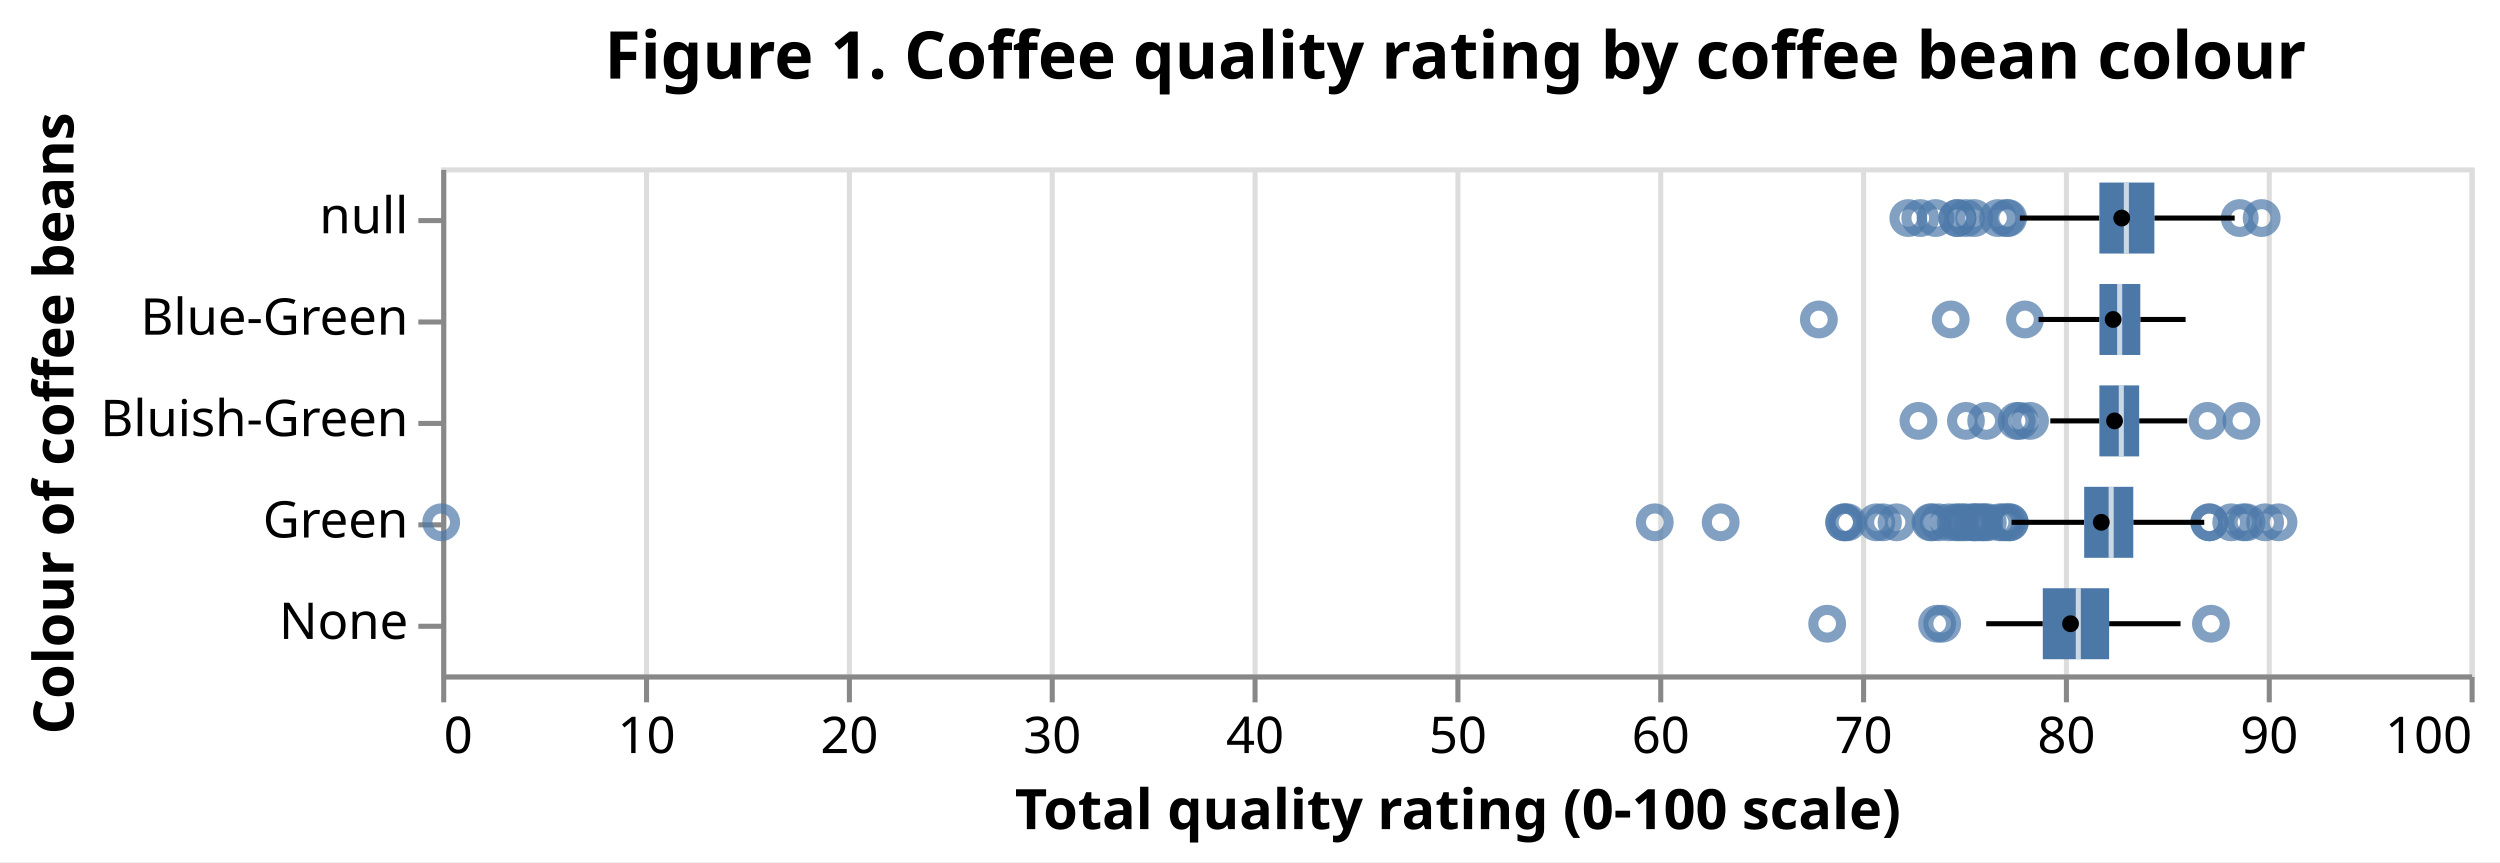
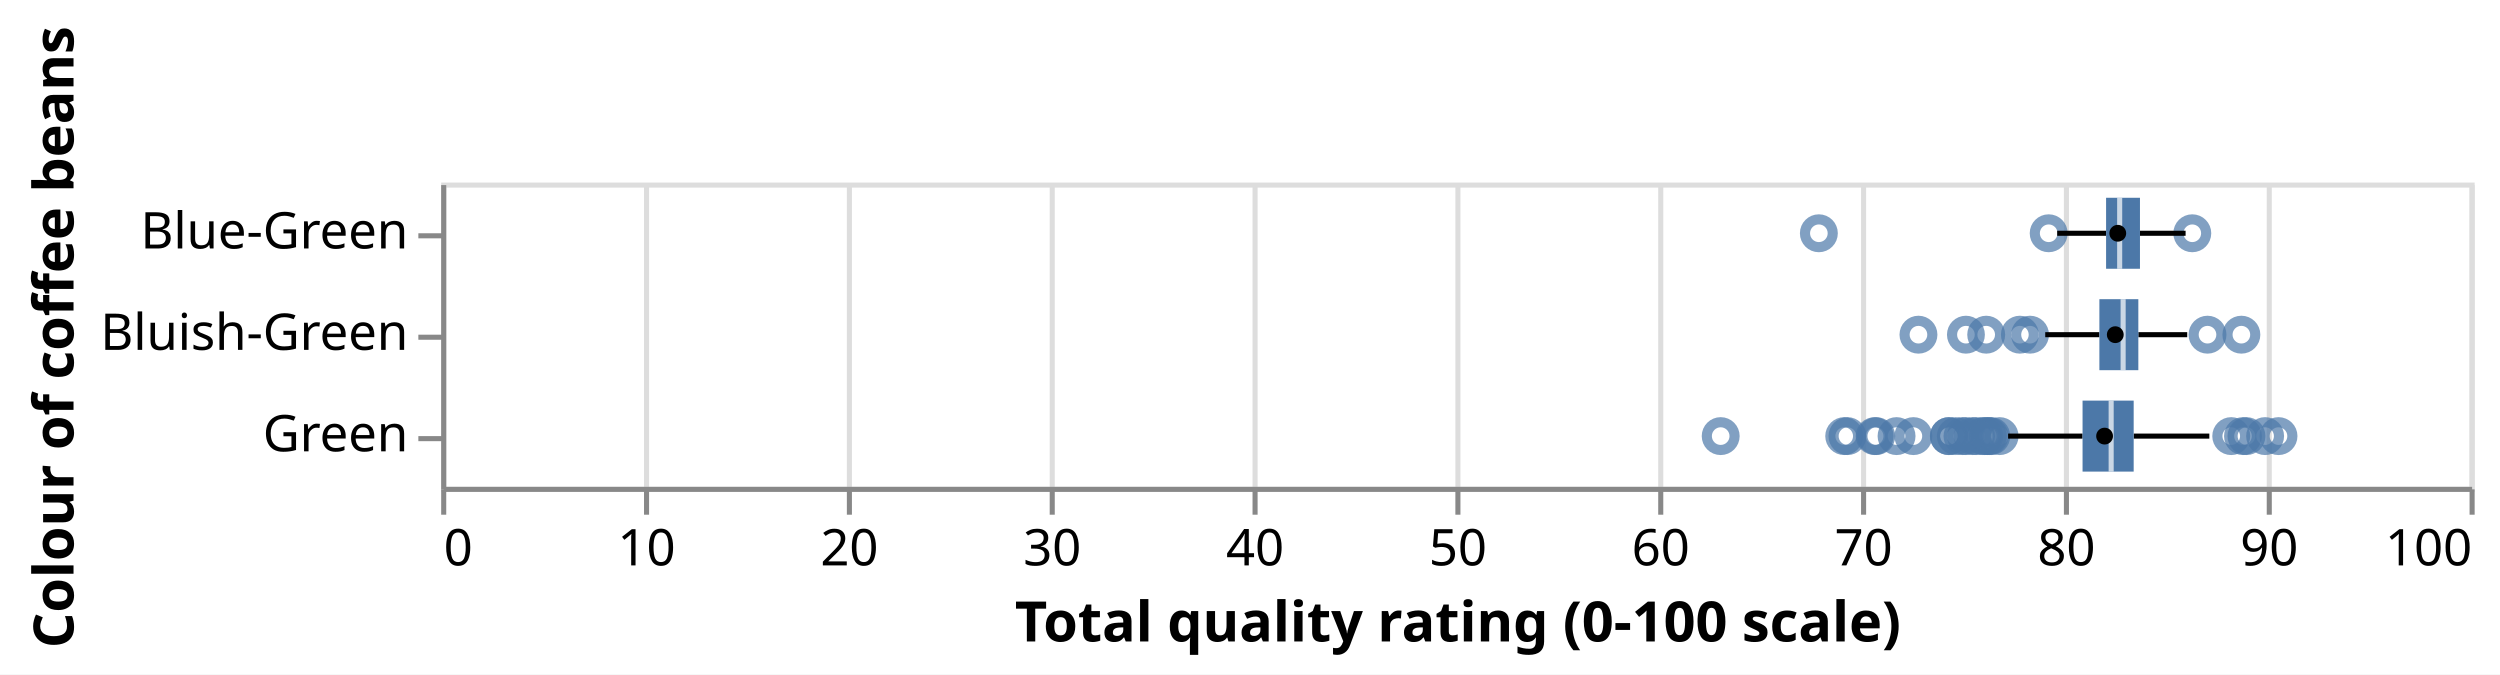
- <svg xmlns="http://www.w3.org/2000/svg" version="1.1" class="marks" width="493" height="170" viewBox="0 0 493 170">
-   <rect width="493" height="170" fill="white" />
-   <g fill="none" stroke-miterlimit="10" transform="translate(87,33)">
+ <svg xmlns="http://www.w3.org/2000/svg" version="1.1" class="marks" width="493" height="133" viewBox="0 0 493 133">
+   <rect width="493" height="133" fill="white" />
+   <g fill="none" stroke-miterlimit="10" transform="translate(87,36)">
    <g class="mark-group role-frame root" role="graphics-object" aria-roledescription="group mark container">
      <g transform="translate(0,0)">
-         <path class="background" aria-hidden="true" d="M0.5,0.5h400v100h-400Z" stroke="#ddd" />
+         <path class="background" aria-hidden="true" d="M0.5,0.5h400v60h-400Z" stroke="#ddd" />
        <g>
          <g class="mark-group role-axis" aria-hidden="true">
-             <g transform="translate(0.5,100.5)">
+             <g transform="translate(0.5,60.5)">
              <path class="background" aria-hidden="true" d="M0,0h0v0h0Z" pointer-events="none" />
              <g>
                <g class="mark-rule role-axis-grid" pointer-events="none">
-                   <line transform="translate(0,0)" x2="0" y2="-100" stroke="#ddd" stroke-width="1" opacity="1" />
-                   <line transform="translate(40,0)" x2="0" y2="-100" stroke="#ddd" stroke-width="1" opacity="1" />
-                   <line transform="translate(80,0)" x2="0" y2="-100" stroke="#ddd" stroke-width="1" opacity="1" />
-                   <line transform="translate(120,0)" x2="0" y2="-100" stroke="#ddd" stroke-width="1" opacity="1" />
-                   <line transform="translate(160,0)" x2="0" y2="-100" stroke="#ddd" stroke-width="1" opacity="1" />
-                   <line transform="translate(200,0)" x2="0" y2="-100" stroke="#ddd" stroke-width="1" opacity="1" />
-                   <line transform="translate(240,0)" x2="0" y2="-100" stroke="#ddd" stroke-width="1" opacity="1" />
-                   <line transform="translate(280,0)" x2="0" y2="-100" stroke="#ddd" stroke-width="1" opacity="1" />
-                   <line transform="translate(320,0)" x2="0" y2="-100" stroke="#ddd" stroke-width="1" opacity="1" />
-                   <line transform="translate(360,0)" x2="0" y2="-100" stroke="#ddd" stroke-width="1" opacity="1" />
-                   <line transform="translate(400,0)" x2="0" y2="-100" stroke="#ddd" stroke-width="1" opacity="1" />
+                   <line transform="translate(0,0)" x2="0" y2="-60" stroke="#ddd" stroke-width="1" opacity="1" />
+                   <line transform="translate(40,0)" x2="0" y2="-60" stroke="#ddd" stroke-width="1" opacity="1" />
+                   <line transform="translate(80,0)" x2="0" y2="-60" stroke="#ddd" stroke-width="1" opacity="1" />
+                   <line transform="translate(120,0)" x2="0" y2="-60" stroke="#ddd" stroke-width="1" opacity="1" />
+                   <line transform="translate(160,0)" x2="0" y2="-60" stroke="#ddd" stroke-width="1" opacity="1" />
+                   <line transform="translate(200,0)" x2="0" y2="-60" stroke="#ddd" stroke-width="1" opacity="1" />
+                   <line transform="translate(240,0)" x2="0" y2="-60" stroke="#ddd" stroke-width="1" opacity="1" />
+                   <line transform="translate(280,0)" x2="0" y2="-60" stroke="#ddd" stroke-width="1" opacity="1" />
+                   <line transform="translate(320,0)" x2="0" y2="-60" stroke="#ddd" stroke-width="1" opacity="1" />
+                   <line transform="translate(360,0)" x2="0" y2="-60" stroke="#ddd" stroke-width="1" opacity="1" />
+                   <line transform="translate(400,0)" x2="0" y2="-60" stroke="#ddd" stroke-width="1" opacity="1" />
                </g>
              </g>
              <path class="foreground" aria-hidden="true" d="" pointer-events="none" display="none" />
            </g>
          </g>
          <g class="mark-group role-axis" role="graphics-symbol" aria-roledescription="axis" aria-label="X-axis titled 'Total quality rating (0-100 scale)' for a linear scale with values from 0 to 100">
-             <g transform="translate(0.5,100.5)">
+             <g transform="translate(0.5,60.5)">
              <path class="background" aria-hidden="true" d="M0,0h0v0h0Z" pointer-events="none" />
              <g>
                <g class="mark-rule role-axis-tick" pointer-events="none">
                  <line transform="translate(0,0)" x2="0" y2="5" stroke="#888" stroke-width="1" opacity="1" />
                  <line transform="translate(40,0)" x2="0" y2="5" stroke="#888" stroke-width="1" opacity="1" />
                  <line transform="translate(80,0)" x2="0" y2="5" stroke="#888" stroke-width="1" opacity="1" />
                  <line transform="translate(120,0)" x2="0" y2="5" stroke="#888" stroke-width="1" opacity="1" />
                  <line transform="translate(160,0)" x2="0" y2="5" stroke="#888" stroke-width="1" opacity="1" />
                  <line transform="translate(200,0)" x2="0" y2="5" stroke="#888" stroke-width="1" opacity="1" />
                  <line transform="translate(240,0)" x2="0" y2="5" stroke="#888" stroke-width="1" opacity="1" />
                  <line transform="translate(280,0)" x2="0" y2="5" stroke="#888" stroke-width="1" opacity="1" />
                  <line transform="translate(320,0)" x2="0" y2="5" stroke="#888" stroke-width="1" opacity="1" />
                  <line transform="translate(360,0)" x2="0" y2="5" stroke="#888" stroke-width="1" opacity="1" />
                  <line transform="translate(400,0)" x2="0" y2="5" stroke="#888" stroke-width="1" opacity="1" />
                </g>
                <g class="mark-text role-axis-label" pointer-events="none">
                  <text text-anchor="start" transform="translate(0,15)" font-family="sans-serif" font-size="10px" fill="#000" opacity="1">0</text>
                  <text text-anchor="middle" transform="translate(40,15)" font-family="sans-serif" font-size="10px" fill="#000" opacity="1">10</text>
                  <text text-anchor="middle" transform="translate(80,15)" font-family="sans-serif" font-size="10px" fill="#000" opacity="1">20</text>
                  <text text-anchor="middle" transform="translate(120,15)" font-family="sans-serif" font-size="10px" fill="#000" opacity="1">30</text>
                  <text text-anchor="middle" transform="translate(160,15)" font-family="sans-serif" font-size="10px" fill="#000" opacity="1">40</text>
                  <text text-anchor="middle" transform="translate(200,15)" font-family="sans-serif" font-size="10px" fill="#000" opacity="1">50</text>
                  <text text-anchor="middle" transform="translate(240,15)" font-family="sans-serif" font-size="10px" fill="#000" opacity="1">60</text>
                  <text text-anchor="middle" transform="translate(280,15)" font-family="sans-serif" font-size="10px" fill="#000" opacity="1">70</text>
                  <text text-anchor="middle" transform="translate(320,15)" font-family="sans-serif" font-size="10px" fill="#000" opacity="1">80</text>
                  <text text-anchor="middle" transform="translate(360,15)" font-family="sans-serif" font-size="10px" fill="#000" opacity="1">90</text>
                  <text text-anchor="end" transform="translate(400,15)" font-family="sans-serif" font-size="10px" fill="#000" opacity="1">100</text>
                </g>
                <g class="mark-rule role-axis-domain" pointer-events="none">
                  <line transform="translate(0,0)" x2="400" y2="0" stroke="#888" stroke-width="1" opacity="1" />
                </g>
                <g class="mark-text role-axis-title" pointer-events="none">
                  <text text-anchor="middle" transform="translate(200,30)" font-family="sans-serif" font-size="11px" font-weight="bold" fill="#000" opacity="1">Total quality rating (0-100 scale)</text>
                </g>
              </g>
              <path class="foreground" aria-hidden="true" d="" pointer-events="none" display="none" />
            </g>
          </g>
-           <g class="mark-group role-axis" role="graphics-symbol" aria-roledescription="axis" aria-label="Y-axis titled 'Colour of coffee beans' for a discrete scale with 5 values: null, Blue-Green, Bluish-Green, Green, None">
+           <g class="mark-group role-axis" role="graphics-symbol" aria-roledescription="axis" aria-label="Y-axis titled 'Colour of coffee beans' for a discrete scale with 3 values: Blue-Green, Bluish-Green, Green">
            <g transform="translate(0.5,0.5)">
              <path class="background" aria-hidden="true" d="M0,0h0v0h0Z" pointer-events="none" />
              <g>
                <g class="mark-rule role-axis-tick" pointer-events="none">
                  <line transform="translate(0,10)" x2="-5" y2="0" stroke="#888" stroke-width="1" opacity="1" />
                  <line transform="translate(0,30)" x2="-5" y2="0" stroke="#888" stroke-width="1" opacity="1" />
                  <line transform="translate(0,50)" x2="-5" y2="0" stroke="#888" stroke-width="1" opacity="1" />
-                   <line transform="translate(0,70)" x2="-5" y2="0" stroke="#888" stroke-width="1" opacity="1" />
-                   <line transform="translate(0,90)" x2="-5" y2="0" stroke="#888" stroke-width="1" opacity="1" />
                </g>
                <g class="mark-text role-axis-label" pointer-events="none">
-                   <text text-anchor="end" transform="translate(-7,12.5)" font-family="sans-serif" font-size="10px" fill="#000" opacity="1">null</text>
-                   <text text-anchor="end" transform="translate(-7,32.5)" font-family="sans-serif" font-size="10px" fill="#000" opacity="1">Blue-Green</text>
-                   <text text-anchor="end" transform="translate(-7,52.5)" font-family="sans-serif" font-size="10px" fill="#000" opacity="1">Bluish-Green</text>
-                   <text text-anchor="end" transform="translate(-7,72.5)" font-family="sans-serif" font-size="10px" fill="#000" opacity="1">Green</text>
-                   <text text-anchor="end" transform="translate(-7,92.5)" font-family="sans-serif" font-size="10px" fill="#000" opacity="1">None</text>
+                   <text text-anchor="end" transform="translate(-7,12.5)" font-family="sans-serif" font-size="10px" fill="#000" opacity="1">Blue-Green</text>
+                   <text text-anchor="end" transform="translate(-7,32.5)" font-family="sans-serif" font-size="10px" fill="#000" opacity="1">Bluish-Green</text>
+                   <text text-anchor="end" transform="translate(-7,52.5)" font-family="sans-serif" font-size="10px" fill="#000" opacity="1">Green</text>
                </g>
                <g class="mark-rule role-axis-domain" pointer-events="none">
-                   <line transform="translate(0,0)" x2="0" y2="100" stroke="#888" stroke-width="1" opacity="1" />
+                   <line transform="translate(0,0)" x2="0" y2="60" stroke="#888" stroke-width="1" opacity="1" />
                </g>
                <g class="mark-text role-axis-title" pointer-events="none">
-                   <text text-anchor="middle" transform="translate(-71,50) rotate(-90) translate(0,-2)" font-family="sans-serif" font-size="11px" font-weight="bold" fill="#000" opacity="1">Colour of coffee beans</text>
+                   <text text-anchor="middle" transform="translate(-71,30) rotate(-90) translate(0,-2)" font-family="sans-serif" font-size="11px" font-weight="bold" fill="#000" opacity="1">Colour of coffee beans</text>
                </g>
              </g>
              <path class="foreground" aria-hidden="true" d="" pointer-events="none" display="none" />
            </g>
          </g>
          <g class="mark-symbol role-mark layer_0_layer_0_layer_0_marks" role="graphics-object" aria-roledescription="symbol mark container">
-             <path aria-label="Total quality rating (0-100 scale): 73.67; Colour of coffee beans: null" role="graphics-symbol" aria-roledescription="point" transform="translate(294.68,10)" d="M2.739,0A2.739,2.739,0,1,1,-2.739,0A2.739,2.739,0,1,1,2.739,0" stroke="#4c78a8" stroke-width="2" opacity="0.7" />
-             <path aria-label="Total quality rating (0-100 scale): 77.33; Colour of coffee beans: Green" role="graphics-symbol" aria-roledescription="point" transform="translate(309.32,70)" d="M2.739,0A2.739,2.739,0,1,1,-2.739,0A2.739,2.739,0,1,1,2.739,0" stroke="#4c78a8" stroke-width="2" opacity="0.7" />
-             <path aria-label="Total quality rating (0-100 scale): 0; Colour of coffee beans: Green" role="graphics-symbol" aria-roledescription="point" transform="translate(0,70)" d="M2.739,0A2.739,2.739,0,1,1,-2.739,0A2.739,2.739,0,1,1,2.739,0" stroke="#4c78a8" stroke-width="2" opacity="0.7" />
-             <path aria-label="Total quality rating (0-100 scale): 75.58; Colour of coffee beans: null" role="graphics-symbol" aria-roledescription="point" transform="translate(302.32,10)" d="M2.739,0A2.739,2.739,0,1,1,-2.739,0A2.739,2.739,0,1,1,2.739,0" stroke="#4c78a8" stroke-width="2" opacity="0.7" />
-             <path aria-label="Total quality rating (0-100 scale): 78.33; Colour of coffee beans: Bluish-Green" role="graphics-symbol" aria-roledescription="point" transform="translate(313.32,50)" d="M2.739,0A2.739,2.739,0,1,1,-2.739,0A2.739,2.739,0,1,1,2.739,0" stroke="#4c78a8" stroke-width="2" opacity="0.7" />
-             <path aria-label="Total quality rating (0-100 scale): 74.75; Colour of coffee beans: null" role="graphics-symbol" aria-roledescription="point" transform="translate(299,10)" d="M2.739,0A2.739,2.739,0,1,1,-2.739,0A2.739,2.739,0,1,1,2.739,0" stroke="#4c78a8" stroke-width="2" opacity="0.7" />
-             <path aria-label="Total quality rating (0-100 scale): 77.17; Colour of coffee beans: Green" role="graphics-symbol" aria-roledescription="point" transform="translate(308.68,70)" d="M2.739,0A2.739,2.739,0,1,1,-2.739,0A2.739,2.739,0,1,1,2.739,0" stroke="#4c78a8" stroke-width="2" opacity="0.7" />
-             <path aria-label="Total quality rating (0-100 scale): 74.75; Colour of coffee beans: null" role="graphics-symbol" aria-roledescription="point" transform="translate(299,10)" d="M2.739,0A2.739,2.739,0,1,1,-2.739,0A2.739,2.739,0,1,1,2.739,0" stroke="#4c78a8" stroke-width="2" opacity="0.7" />
-             <path aria-label="Total quality rating (0-100 scale): 75; Colour of coffee beans: Green" role="graphics-symbol" aria-roledescription="point" transform="translate(300,70)" d="M2.739,0A2.739,2.739,0,1,1,-2.739,0A2.739,2.739,0,1,1,2.739,0" stroke="#4c78a8" stroke-width="2" opacity="0.7" />
-             <path aria-label="Total quality rating (0-100 scale): 67.92; Colour of coffee beans: Blue-Green" role="graphics-symbol" aria-roledescription="point" transform="translate(271.68,30)" d="M2.739,0A2.739,2.739,0,1,1,-2.739,0A2.739,2.739,0,1,1,2.739,0" stroke="#4c78a8" stroke-width="2" opacity="0.7" />
-             <path aria-label="Total quality rating (0-100 scale): 77.33; Colour of coffee beans: Green" role="graphics-symbol" aria-roledescription="point" transform="translate(309.32,70)" d="M2.739,0A2.739,2.739,0,1,1,-2.739,0A2.739,2.739,0,1,1,2.739,0" stroke="#4c78a8" stroke-width="2" opacity="0.7" />
-             <path aria-label="Total quality rating (0-100 scale): 88.25; Colour of coffee beans: Green" role="graphics-symbol" aria-roledescription="point" transform="translate(353,70)" d="M2.739,0A2.739,2.739,0,1,1,-2.739,0A2.739,2.739,0,1,1,2.739,0" stroke="#4c78a8" stroke-width="2" opacity="0.7" />
-             <path aria-label="Total quality rating (0-100 scale): 88.67; Colour of coffee beans: null" role="graphics-symbol" aria-roledescription="point" transform="translate(354.68,10)" d="M2.739,0A2.739,2.739,0,1,1,-2.739,0A2.739,2.739,0,1,1,2.739,0" stroke="#4c78a8" stroke-width="2" opacity="0.7" />
-             <path aria-label="Total quality rating (0-100 scale): 76.08; Colour of coffee beans: Green" role="graphics-symbol" aria-roledescription="point" transform="translate(304.32,70)" d="M2.739,0A2.739,2.739,0,1,1,-2.739,0A2.739,2.739,0,1,1,2.739,0" stroke="#4c78a8" stroke-width="2" opacity="0.7" />
-             <path aria-label="Total quality rating (0-100 scale): 74.67; Colour of coffee beans: Green" role="graphics-symbol" aria-roledescription="point" transform="translate(298.68,70)" d="M2.739,0A2.739,2.739,0,1,1,-2.739,0A2.739,2.739,0,1,1,2.739,0" stroke="#4c78a8" stroke-width="2" opacity="0.7" />
-             <path aria-label="Total quality rating (0-100 scale): 72.33; Colour of coffee beans: null" role="graphics-symbol" aria-roledescription="point" transform="translate(289.32,10)" d="M2.739,0A2.739,2.739,0,1,1,-2.739,0A2.739,2.739,0,1,1,2.739,0" stroke="#4c78a8" stroke-width="2" opacity="0.7" />
-             <path aria-label="Total quality rating (0-100 scale): 87.17; Colour of coffee beans: Green" role="graphics-symbol" aria-roledescription="point" transform="translate(348.68,70)" d="M2.739,0A2.739,2.739,0,1,1,-2.739,0A2.739,2.739,0,1,1,2.739,0" stroke="#4c78a8" stroke-width="2" opacity="0.7" />
-             <path aria-label="Total quality rating (0-100 scale): 69.17; Colour of coffee beans: Green" role="graphics-symbol" aria-roledescription="point" transform="translate(276.68,70)" d="M2.739,0A2.739,2.739,0,1,1,-2.739,0A2.739,2.739,0,1,1,2.739,0" stroke="#4c78a8" stroke-width="2" opacity="0.7" />
-             <path aria-label="Total quality rating (0-100 scale): 75.58; Colour of coffee beans: Green" role="graphics-symbol" aria-roledescription="point" transform="translate(302.32,70)" d="M2.739,0A2.739,2.739,0,1,1,-2.739,0A2.739,2.739,0,1,1,2.739,0" stroke="#4c78a8" stroke-width="2" opacity="0.7" />
-             <path aria-label="Total quality rating (0-100 scale): 75.5; Colour of coffee beans: Green" role="graphics-symbol" aria-roledescription="point" transform="translate(302,70)" d="M2.739,0A2.739,2.739,0,1,1,-2.739,0A2.739,2.739,0,1,1,2.739,0" stroke="#4c78a8" stroke-width="2" opacity="0.7" />
-             <path aria-label="Total quality rating (0-100 scale): 88.83; Colour of coffee beans: Green" role="graphics-symbol" aria-roledescription="point" transform="translate(355.32,70)" d="M2.739,0A2.739,2.739,0,1,1,-2.739,0A2.739,2.739,0,1,1,2.739,0" stroke="#4c78a8" stroke-width="2" opacity="0.7" />
-             <path aria-label="Total quality rating (0-100 scale): 73.5; Colour of coffee beans: Green" role="graphics-symbol" aria-roledescription="point" transform="translate(294,70)" d="M2.739,0A2.739,2.739,0,1,1,-2.739,0A2.739,2.739,0,1,1,2.739,0" stroke="#4c78a8" stroke-width="2" opacity="0.7" />
-             <path aria-label="Total quality rating (0-100 scale): 71.08; Colour of coffee beans: Green" role="graphics-symbol" aria-roledescription="point" transform="translate(284.32,70)" d="M2.739,0A2.739,2.739,0,1,1,-2.739,0A2.739,2.739,0,1,1,2.739,0" stroke="#4c78a8" stroke-width="2" opacity="0.7" />
-             <path aria-label="Total quality rating (0-100 scale): 70.75; Colour of coffee beans: Green" role="graphics-symbol" aria-roledescription="point" transform="translate(283,70)" d="M2.739,0A2.739,2.739,0,1,1,-2.739,0A2.739,2.739,0,1,1,2.739,0" stroke="#4c78a8" stroke-width="2" opacity="0.7" />
-             <path aria-label="Total quality rating (0-100 scale): 76; Colour of coffee beans: Green" role="graphics-symbol" aria-roledescription="point" transform="translate(304,70)" d="M2.739,0A2.739,2.739,0,1,1,-2.739,0A2.739,2.739,0,1,1,2.739,0" stroke="#4c78a8" stroke-width="2" opacity="0.7" />
-             <path aria-label="Total quality rating (0-100 scale): 74.33; Colour of coffee beans: Green" role="graphics-symbol" aria-roledescription="point" transform="translate(297.32,70)" d="M2.739,0A2.739,2.739,0,1,1,-2.739,0A2.739,2.739,0,1,1,2.739,0" stroke="#4c78a8" stroke-width="2" opacity="0.7" />
-             <path aria-label="Total quality rating (0-100 scale): 74.83; Colour of coffee beans: Green" role="graphics-symbol" aria-roledescription="point" transform="translate(299.32,70)" d="M2.739,0A2.739,2.739,0,1,1,-2.739,0A2.739,2.739,0,1,1,2.739,0" stroke="#4c78a8" stroke-width="2" opacity="0.7" />
-             <path aria-label="Total quality rating (0-100 scale): 78.08; Colour of coffee beans: Blue-Green" role="graphics-symbol" aria-roledescription="point" transform="translate(312.32,30)" d="M2.739,0A2.739,2.739,0,1,1,-2.739,0A2.739,2.739,0,1,1,2.739,0" stroke="#4c78a8" stroke-width="2" opacity="0.7" />
-             <path aria-label="Total quality rating (0-100 scale): 76.25; Colour of coffee beans: Green" role="graphics-symbol" aria-roledescription="point" transform="translate(305,70)" d="M2.739,0A2.739,2.739,0,1,1,-2.739,0A2.739,2.739,0,1,1,2.739,0" stroke="#4c78a8" stroke-width="2" opacity="0.7" />
-             <path aria-label="Total quality rating (0-100 scale): 73.75; Colour of coffee beans: None" role="graphics-symbol" aria-roledescription="point" transform="translate(295,90)" d="M2.739,0A2.739,2.739,0,1,1,-2.739,0A2.739,2.739,0,1,1,2.739,0" stroke="#4c78a8" stroke-width="2" opacity="0.7" />
-             <path aria-label="Total quality rating (0-100 scale): 63.08; Colour of coffee beans: Green" role="graphics-symbol" aria-roledescription="point" transform="translate(252.32,70)" d="M2.739,0A2.739,2.739,0,1,1,-2.739,0A2.739,2.739,0,1,1,2.739,0" stroke="#4c78a8" stroke-width="2" opacity="0.7" />
-             <path aria-label="Total quality rating (0-100 scale): 87.17; Colour of coffee beans: Green" role="graphics-symbol" aria-roledescription="point" transform="translate(348.68,70)" d="M2.739,0A2.739,2.739,0,1,1,-2.739,0A2.739,2.739,0,1,1,2.739,0" stroke="#4c78a8" stroke-width="2" opacity="0.7" />
-             <path aria-label="Total quality rating (0-100 scale): 88.75; Colour of coffee beans: Bluish-Green" role="graphics-symbol" aria-roledescription="point" transform="translate(355,50)" d="M2.739,0A2.739,2.739,0,1,1,-2.739,0A2.739,2.739,0,1,1,2.739,0" stroke="#4c78a8" stroke-width="2" opacity="0.7" />
-             <path aria-label="Total quality rating (0-100 scale): 77; Colour of coffee beans: Green" role="graphics-symbol" aria-roledescription="point" transform="translate(308,70)" d="M2.739,0A2.739,2.739,0,1,1,-2.739,0A2.739,2.739,0,1,1,2.739,0" stroke="#4c78a8" stroke-width="2" opacity="0.7" />
-             <path aria-label="Total quality rating (0-100 scale): 71.75; Colour of coffee beans: Green" role="graphics-symbol" aria-roledescription="point" transform="translate(287,70)" d="M2.739,0A2.739,2.739,0,1,1,-2.739,0A2.739,2.739,0,1,1,2.739,0" stroke="#4c78a8" stroke-width="2" opacity="0.7" />
-             <path aria-label="Total quality rating (0-100 scale): 75.17; Colour of coffee beans: null" role="graphics-symbol" aria-roledescription="point" transform="translate(300.68,10)" d="M2.739,0A2.739,2.739,0,1,1,-2.739,0A2.739,2.739,0,1,1,2.739,0" stroke="#4c78a8" stroke-width="2" opacity="0.7" />
-             <path aria-label="Total quality rating (0-100 scale): 90.58; Colour of coffee beans: Green" role="graphics-symbol" aria-roledescription="point" transform="translate(362.32,70)" d="M2.739,0A2.739,2.739,0,1,1,-2.739,0A2.739,2.739,0,1,1,2.739,0" stroke="#4c78a8" stroke-width="2" opacity="0.7" />
-             <path aria-label="Total quality rating (0-100 scale): 87.08; Colour of coffee beans: Bluish-Green" role="graphics-symbol" aria-roledescription="point" transform="translate(348.32,50)" d="M2.739,0A2.739,2.739,0,1,1,-2.739,0A2.739,2.739,0,1,1,2.739,0" stroke="#4c78a8" stroke-width="2" opacity="0.7" />
-             <path aria-label="Total quality rating (0-100 scale): 73.83; Colour of coffee beans: Green" role="graphics-symbol" aria-roledescription="point" transform="translate(295.32,70)" d="M2.739,0A2.739,2.739,0,1,1,-2.739,0A2.739,2.739,0,1,1,2.739,0" stroke="#4c78a8" stroke-width="2" opacity="0.7" />
-             <path aria-label="Total quality rating (0-100 scale): 73.42; Colour of coffee beans: Green" role="graphics-symbol" aria-roledescription="point" transform="translate(293.68,70)" d="M2.739,0A2.739,2.739,0,1,1,-2.739,0A2.739,2.739,0,1,1,2.739,0" stroke="#4c78a8" stroke-width="2" opacity="0.7" />
-             <path aria-label="Total quality rating (0-100 scale): 77.67; Colour of coffee beans: Bluish-Green" role="graphics-symbol" aria-roledescription="point" transform="translate(310.68,50)" d="M2.739,0A2.739,2.739,0,1,1,-2.739,0A2.739,2.739,0,1,1,2.739,0" stroke="#4c78a8" stroke-width="2" opacity="0.7" />
-             <path aria-label="Total quality rating (0-100 scale): 76.17; Colour of coffee beans: Bluish-Green" role="graphics-symbol" aria-roledescription="point" transform="translate(304.68,50)" d="M2.739,0A2.739,2.739,0,1,1,-2.739,0A2.739,2.739,0,1,1,2.739,0" stroke="#4c78a8" stroke-width="2" opacity="0.7" />
-             <path aria-label="Total quality rating (0-100 scale): 76.83; Colour of coffee beans: Green" role="graphics-symbol" aria-roledescription="point" transform="translate(307.32,70)" d="M2.739,0A2.739,2.739,0,1,1,-2.739,0A2.739,2.739,0,1,1,2.739,0" stroke="#4c78a8" stroke-width="2" opacity="0.7" />
-             <path aria-label="Total quality rating (0-100 scale): 75.17; Colour of coffee beans: Bluish-Green" role="graphics-symbol" aria-roledescription="point" transform="translate(300.68,50)" d="M2.739,0A2.739,2.739,0,1,1,-2.739,0A2.739,2.739,0,1,1,2.739,0" stroke="#4c78a8" stroke-width="2" opacity="0.7" />
-             <path aria-label="Total quality rating (0-100 scale): 77.25; Colour of coffee beans: null" role="graphics-symbol" aria-roledescription="point" transform="translate(309,10)" d="M2.739,0A2.739,2.739,0,1,1,-2.739,0A2.739,2.739,0,1,1,2.739,0" stroke="#4c78a8" stroke-width="2" opacity="0.7" />
-             <path aria-label="Total quality rating (0-100 scale): 87.25; Colour of coffee beans: None" role="graphics-symbol" aria-roledescription="point" transform="translate(349,90)" d="M2.739,0A2.739,2.739,0,1,1,-2.739,0A2.739,2.739,0,1,1,2.739,0" stroke="#4c78a8" stroke-width="2" opacity="0.7" />
-             <path aria-label="Total quality rating (0-100 scale): 69.33; Colour of coffee beans: Green" role="graphics-symbol" aria-roledescription="point" transform="translate(277.32,70)" d="M2.739,0A2.739,2.739,0,1,1,-2.739,0A2.739,2.739,0,1,1,2.739,0" stroke="#4c78a8" stroke-width="2" opacity="0.7" />
-             <path aria-label="Total quality rating (0-100 scale): 72.92; Colour of coffee beans: null" role="graphics-symbol" aria-roledescription="point" transform="translate(291.68,10)" d="M2.739,0A2.739,2.739,0,1,1,-2.739,0A2.739,2.739,0,1,1,2.739,0" stroke="#4c78a8" stroke-width="2" opacity="0.7" />
-             <path aria-label="Total quality rating (0-100 scale): 75.83; Colour of coffee beans: Green" role="graphics-symbol" aria-roledescription="point" transform="translate(303.32,70)" d="M2.739,0A2.739,2.739,0,1,1,-2.739,0A2.739,2.739,0,1,1,2.739,0" stroke="#4c78a8" stroke-width="2" opacity="0.7" />
-             <path aria-label="Total quality rating (0-100 scale): 89.92; Colour of coffee beans: Green" role="graphics-symbol" aria-roledescription="point" transform="translate(359.68,70)" d="M2.739,0A2.739,2.739,0,1,1,-2.739,0A2.739,2.739,0,1,1,2.739,0" stroke="#4c78a8" stroke-width="2" opacity="0.7" />
-             <path aria-label="Total quality rating (0-100 scale): 74.42; Colour of coffee beans: Blue-Green" role="graphics-symbol" aria-roledescription="point" transform="translate(297.68,30)" d="M2.739,0A2.739,2.739,0,1,1,-2.739,0A2.739,2.739,0,1,1,2.739,0" stroke="#4c78a8" stroke-width="2" opacity="0.7" />
-             <path aria-label="Total quality rating (0-100 scale): 69.17; Colour of coffee beans: Green" role="graphics-symbol" aria-roledescription="point" transform="translate(276.68,70)" d="M2.739,0A2.739,2.739,0,1,1,-2.739,0A2.739,2.739,0,1,1,2.739,0" stroke="#4c78a8" stroke-width="2" opacity="0.7" />
-             <path aria-label="Total quality rating (0-100 scale): 76.75; Colour of coffee beans: null" role="graphics-symbol" aria-roledescription="point" transform="translate(307,10)" d="M2.739,0A2.739,2.739,0,1,1,-2.739,0A2.739,2.739,0,1,1,2.739,0" stroke="#4c78a8" stroke-width="2" opacity="0.7" />
-             <path aria-label="Total quality rating (0-100 scale): 68.33; Colour of coffee beans: None" role="graphics-symbol" aria-roledescription="point" transform="translate(273.32,90)" d="M2.739,0A2.739,2.739,0,1,1,-2.739,0A2.739,2.739,0,1,1,2.739,0" stroke="#4c78a8" stroke-width="2" opacity="0.7" />
-             <path aria-label="Total quality rating (0-100 scale): 75.67; Colour of coffee beans: Green" role="graphics-symbol" aria-roledescription="point" transform="translate(302.68,70)" d="M2.739,0A2.739,2.739,0,1,1,-2.739,0A2.739,2.739,0,1,1,2.739,0" stroke="#4c78a8" stroke-width="2" opacity="0.7" />
-             <path aria-label="Total quality rating (0-100 scale): 74; Colour of coffee beans: None" role="graphics-symbol" aria-roledescription="point" transform="translate(296,90)" d="M2.739,0A2.739,2.739,0,1,1,-2.739,0A2.739,2.739,0,1,1,2.739,0" stroke="#4c78a8" stroke-width="2" opacity="0.7" />
-             <path aria-label="Total quality rating (0-100 scale): 77.83; Colour of coffee beans: Bluish-Green" role="graphics-symbol" aria-roledescription="point" transform="translate(311.32,50)" d="M2.739,0A2.739,2.739,0,1,1,-2.739,0A2.739,2.739,0,1,1,2.739,0" stroke="#4c78a8" stroke-width="2" opacity="0.7" />
-             <path aria-label="Total quality rating (0-100 scale): 89; Colour of coffee beans: Green" role="graphics-symbol" aria-roledescription="point" transform="translate(356,70)" d="M2.739,0A2.739,2.739,0,1,1,-2.739,0A2.739,2.739,0,1,1,2.739,0" stroke="#4c78a8" stroke-width="2" opacity="0.7" />
-             <path aria-label="Total quality rating (0-100 scale): 59.83; Colour of coffee beans: Green" role="graphics-symbol" aria-roledescription="point" transform="translate(239.32,70)" d="M2.739,0A2.739,2.739,0,1,1,-2.739,0A2.739,2.739,0,1,1,2.739,0" stroke="#4c78a8" stroke-width="2" opacity="0.7" />
-             <path aria-label="Total quality rating (0-100 scale): 72.83; Colour of coffee beans: Bluish-Green" role="graphics-symbol" aria-roledescription="point" transform="translate(291.32,50)" d="M2.739,0A2.739,2.739,0,1,1,-2.739,0A2.739,2.739,0,1,1,2.739,0" stroke="#4c78a8" stroke-width="2" opacity="0.7" />
-             <path aria-label="Total quality rating (0-100 scale): 77.17; Colour of coffee beans: null" role="graphics-symbol" aria-roledescription="point" transform="translate(308.68,10)" d="M2.739,0A2.739,2.739,0,1,1,-2.739,0A2.739,2.739,0,1,1,2.739,0" stroke="#4c78a8" stroke-width="2" opacity="0.7" />
-             <path aria-label="Total quality rating (0-100 scale): 89.75; Colour of coffee beans: null" role="graphics-symbol" aria-roledescription="point" transform="translate(359,10)" d="M2.739,0A2.739,2.739,0,1,1,-2.739,0A2.739,2.739,0,1,1,2.739,0" stroke="#4c78a8" stroke-width="2" opacity="0.7" />
-             <path aria-label="Total quality rating (0-100 scale): 75.17; Colour of coffee beans: Green" role="graphics-symbol" aria-roledescription="point" transform="translate(300.68,70)" d="M2.739,0A2.739,2.739,0,1,1,-2.739,0A2.739,2.739,0,1,1,2.739,0" stroke="#4c78a8" stroke-width="2" opacity="0.7" />
+             <path aria-label="Total quality rating (0-100 scale): 72.83; Colour of coffee beans: Bluish-Green" role="graphics-symbol" aria-roledescription="point" transform="translate(291.32,30)" d="M2.739,0A2.739,2.739,0,1,1,-2.739,0A2.739,2.739,0,1,1,2.739,0" stroke="#4c78a8" stroke-width="2" opacity="0.7" />
+             <path aria-label="Total quality rating (0-100 scale): 69.33; Colour of coffee beans: Green" role="graphics-symbol" aria-roledescription="point" transform="translate(277.32,50)" d="M2.739,0A2.739,2.739,0,1,1,-2.739,0A2.739,2.739,0,1,1,2.739,0" stroke="#4c78a8" stroke-width="2" opacity="0.7" />
+             <path aria-label="Total quality rating (0-100 scale): 75.67; Colour of coffee beans: Green" role="graphics-symbol" aria-roledescription="point" transform="translate(302.68,50)" d="M2.739,0A2.739,2.739,0,1,1,-2.739,0A2.739,2.739,0,1,1,2.739,0" stroke="#4c78a8" stroke-width="2" opacity="0.7" />
+             <path aria-label="Total quality rating (0-100 scale): 88.25; Colour of coffee beans: Green" role="graphics-symbol" aria-roledescription="point" transform="translate(353,50)" d="M2.739,0A2.739,2.739,0,1,1,-2.739,0A2.739,2.739,0,1,1,2.739,0" stroke="#4c78a8" stroke-width="2" opacity="0.7" />
+             <path aria-label="Total quality rating (0-100 scale): 86.33; Colour of coffee beans: Blue-Green" role="graphics-symbol" aria-roledescription="point" transform="translate(345.32,10)" d="M2.739,0A2.739,2.739,0,1,1,-2.739,0A2.739,2.739,0,1,1,2.739,0" stroke="#4c78a8" stroke-width="2" opacity="0.7" />
+             <path aria-label="Total quality rating (0-100 scale): 78.33; Colour of coffee beans: Bluish-Green" role="graphics-symbol" aria-roledescription="point" transform="translate(313.32,30)" d="M2.739,0A2.739,2.739,0,1,1,-2.739,0A2.739,2.739,0,1,1,2.739,0" stroke="#4c78a8" stroke-width="2" opacity="0.7" />
+             <path aria-label="Total quality rating (0-100 scale): 72.58; Colour of coffee beans: Green" role="graphics-symbol" aria-roledescription="point" transform="translate(290.32,50)" d="M2.739,0A2.739,2.739,0,1,1,-2.739,0A2.739,2.739,0,1,1,2.739,0" stroke="#4c78a8" stroke-width="2" opacity="0.7" />
+             <path aria-label="Total quality rating (0-100 scale): 88.83; Colour of coffee beans: Green" role="graphics-symbol" aria-roledescription="point" transform="translate(355.32,50)" d="M2.739,0A2.739,2.739,0,1,1,-2.739,0A2.739,2.739,0,1,1,2.739,0" stroke="#4c78a8" stroke-width="2" opacity="0.7" />
+             <path aria-label="Total quality rating (0-100 scale): 76; Colour of coffee beans: Green" role="graphics-symbol" aria-roledescription="point" transform="translate(304,50)" d="M2.739,0A2.739,2.739,0,1,1,-2.739,0A2.739,2.739,0,1,1,2.739,0" stroke="#4c78a8" stroke-width="2" opacity="0.7" />
+             <path aria-label="Total quality rating (0-100 scale): 74.33; Colour of coffee beans: Green" role="graphics-symbol" aria-roledescription="point" transform="translate(297.32,50)" d="M2.739,0A2.739,2.739,0,1,1,-2.739,0A2.739,2.739,0,1,1,2.739,0" stroke="#4c78a8" stroke-width="2" opacity="0.7" />
+             <path aria-label="Total quality rating (0-100 scale): 75.17; Colour of coffee beans: Bluish-Green" role="graphics-symbol" aria-roledescription="point" transform="translate(300.68,30)" d="M2.739,0A2.739,2.739,0,1,1,-2.739,0A2.739,2.739,0,1,1,2.739,0" stroke="#4c78a8" stroke-width="2" opacity="0.7" />
+             <path aria-label="Total quality rating (0-100 scale): 77.83; Colour of coffee beans: Bluish-Green" role="graphics-symbol" aria-roledescription="point" transform="translate(311.32,30)" d="M2.739,0A2.739,2.739,0,1,1,-2.739,0A2.739,2.739,0,1,1,2.739,0" stroke="#4c78a8" stroke-width="2" opacity="0.7" />
+             <path aria-label="Total quality rating (0-100 scale): 67.92; Colour of coffee beans: Blue-Green" role="graphics-symbol" aria-roledescription="point" transform="translate(271.68,10)" d="M2.739,0A2.739,2.739,0,1,1,-2.739,0A2.739,2.739,0,1,1,2.739,0" stroke="#4c78a8" stroke-width="2" opacity="0.7" />
+             <path aria-label="Total quality rating (0-100 scale): 70.67; Colour of coffee beans: Green" role="graphics-symbol" aria-roledescription="point" transform="translate(282.68,50)" d="M2.739,0A2.739,2.739,0,1,1,-2.739,0A2.739,2.739,0,1,1,2.739,0" stroke="#4c78a8" stroke-width="2" opacity="0.7" />
+             <path aria-label="Total quality rating (0-100 scale): 74.67; Colour of coffee beans: Green" role="graphics-symbol" aria-roledescription="point" transform="translate(298.68,50)" d="M2.739,0A2.739,2.739,0,1,1,-2.739,0A2.739,2.739,0,1,1,2.739,0" stroke="#4c78a8" stroke-width="2" opacity="0.7" />
+             <path aria-label="Total quality rating (0-100 scale): 75; Colour of coffee beans: Green" role="graphics-symbol" aria-roledescription="point" transform="translate(300,50)" d="M2.739,0A2.739,2.739,0,1,1,-2.739,0A2.739,2.739,0,1,1,2.739,0" stroke="#4c78a8" stroke-width="2" opacity="0.7" />
+             <path aria-label="Total quality rating (0-100 scale): 88.75; Colour of coffee beans: Bluish-Green" role="graphics-symbol" aria-roledescription="point" transform="translate(355,30)" d="M2.739,0A2.739,2.739,0,1,1,-2.739,0A2.739,2.739,0,1,1,2.739,0" stroke="#4c78a8" stroke-width="2" opacity="0.7" />
+             <path aria-label="Total quality rating (0-100 scale): 74.33; Colour of coffee beans: Green" role="graphics-symbol" aria-roledescription="point" transform="translate(297.32,50)" d="M2.739,0A2.739,2.739,0,1,1,-2.739,0A2.739,2.739,0,1,1,2.739,0" stroke="#4c78a8" stroke-width="2" opacity="0.7" />
+             <path aria-label="Total quality rating (0-100 scale): 76.25; Colour of coffee beans: Green" role="graphics-symbol" aria-roledescription="point" transform="translate(305,50)" d="M2.739,0A2.739,2.739,0,1,1,-2.739,0A2.739,2.739,0,1,1,2.739,0" stroke="#4c78a8" stroke-width="2" opacity="0.7" />
+             <path aria-label="Total quality rating (0-100 scale): 76.08; Colour of coffee beans: Green" role="graphics-symbol" aria-roledescription="point" transform="translate(304.32,50)" d="M2.739,0A2.739,2.739,0,1,1,-2.739,0A2.739,2.739,0,1,1,2.739,0" stroke="#4c78a8" stroke-width="2" opacity="0.7" />
+             <path aria-label="Total quality rating (0-100 scale): 90.58; Colour of coffee beans: Green" role="graphics-symbol" aria-roledescription="point" transform="translate(362.32,50)" d="M2.739,0A2.739,2.739,0,1,1,-2.739,0A2.739,2.739,0,1,1,2.739,0" stroke="#4c78a8" stroke-width="2" opacity="0.7" />
+             <path aria-label="Total quality rating (0-100 scale): 87.08; Colour of coffee beans: Bluish-Green" role="graphics-symbol" aria-roledescription="point" transform="translate(348.32,30)" d="M2.739,0A2.739,2.739,0,1,1,-2.739,0A2.739,2.739,0,1,1,2.739,0" stroke="#4c78a8" stroke-width="2" opacity="0.7" />
+             <path aria-label="Total quality rating (0-100 scale): 76.42; Colour of coffee beans: Green" role="graphics-symbol" aria-roledescription="point" transform="translate(305.68,50)" d="M2.739,0A2.739,2.739,0,1,1,-2.739,0A2.739,2.739,0,1,1,2.739,0" stroke="#4c78a8" stroke-width="2" opacity="0.7" />
+             <path aria-label="Total quality rating (0-100 scale): 76.33; Colour of coffee beans: Green" role="graphics-symbol" aria-roledescription="point" transform="translate(305.32,50)" d="M2.739,0A2.739,2.739,0,1,1,-2.739,0A2.739,2.739,0,1,1,2.739,0" stroke="#4c78a8" stroke-width="2" opacity="0.7" />
+             <path aria-label="Total quality rating (0-100 scale): 79.25; Colour of coffee beans: Blue-Green" role="graphics-symbol" aria-roledescription="point" transform="translate(317,10)" d="M2.739,0A2.739,2.739,0,1,1,-2.739,0A2.739,2.739,0,1,1,2.739,0" stroke="#4c78a8" stroke-width="2" opacity="0.7" />
+             <path aria-label="Total quality rating (0-100 scale): 69.17; Colour of coffee beans: Green" role="graphics-symbol" aria-roledescription="point" transform="translate(276.68,50)" d="M2.739,0A2.739,2.739,0,1,1,-2.739,0A2.739,2.739,0,1,1,2.739,0" stroke="#4c78a8" stroke-width="2" opacity="0.7" />
+             <path aria-label="Total quality rating (0-100 scale): 76.17; Colour of coffee beans: Bluish-Green" role="graphics-symbol" aria-roledescription="point" transform="translate(304.68,30)" d="M2.739,0A2.739,2.739,0,1,1,-2.739,0A2.739,2.739,0,1,1,2.739,0" stroke="#4c78a8" stroke-width="2" opacity="0.7" />
+             <path aria-label="Total quality rating (0-100 scale): 71.75; Colour of coffee beans: Green" role="graphics-symbol" aria-roledescription="point" transform="translate(287,50)" d="M2.739,0A2.739,2.739,0,1,1,-2.739,0A2.739,2.739,0,1,1,2.739,0" stroke="#4c78a8" stroke-width="2" opacity="0.7" />
+             <path aria-label="Total quality rating (0-100 scale): 89.92; Colour of coffee beans: Green" role="graphics-symbol" aria-roledescription="point" transform="translate(359.68,50)" d="M2.739,0A2.739,2.739,0,1,1,-2.739,0A2.739,2.739,0,1,1,2.739,0" stroke="#4c78a8" stroke-width="2" opacity="0.7" />
+             <path aria-label="Total quality rating (0-100 scale): 76.83; Colour of coffee beans: Green" role="graphics-symbol" aria-roledescription="point" transform="translate(307.32,50)" d="M2.739,0A2.739,2.739,0,1,1,-2.739,0A2.739,2.739,0,1,1,2.739,0" stroke="#4c78a8" stroke-width="2" opacity="0.7" />
+             <path aria-label="Total quality rating (0-100 scale): 75.5; Colour of coffee beans: Green" role="graphics-symbol" aria-roledescription="point" transform="translate(302,50)" d="M2.739,0A2.739,2.739,0,1,1,-2.739,0A2.739,2.739,0,1,1,2.739,0" stroke="#4c78a8" stroke-width="2" opacity="0.7" />
+             <path aria-label="Total quality rating (0-100 scale): 70.75; Colour of coffee beans: Green" role="graphics-symbol" aria-roledescription="point" transform="translate(283,50)" d="M2.739,0A2.739,2.739,0,1,1,-2.739,0A2.739,2.739,0,1,1,2.739,0" stroke="#4c78a8" stroke-width="2" opacity="0.7" />
+             <path aria-label="Total quality rating (0-100 scale): 89; Colour of coffee beans: Green" role="graphics-symbol" aria-roledescription="point" transform="translate(356,50)" d="M2.739,0A2.739,2.739,0,1,1,-2.739,0A2.739,2.739,0,1,1,2.739,0" stroke="#4c78a8" stroke-width="2" opacity="0.7" />
+             <path aria-label="Total quality rating (0-100 scale): 63.08; Colour of coffee beans: Green" role="graphics-symbol" aria-roledescription="point" transform="translate(252.32,50)" d="M2.739,0A2.739,2.739,0,1,1,-2.739,0A2.739,2.739,0,1,1,2.739,0" stroke="#4c78a8" stroke-width="2" opacity="0.7" />
+             <path aria-label="Total quality rating (0-100 scale): 75.17; Colour of coffee beans: Green" role="graphics-symbol" aria-roledescription="point" transform="translate(300.68,50)" d="M2.739,0A2.739,2.739,0,1,1,-2.739,0A2.739,2.739,0,1,1,2.739,0" stroke="#4c78a8" stroke-width="2" opacity="0.7" />
          </g>
          <g class="mark-rule role-mark layer_0_layer_0_layer_1_layer_0_marks" aria-hidden="true">
-             <line transform="translate(315,30)" x2="12.01" y2="0" stroke="black" />
-             <line transform="translate(309.68,70)" x2="14.32" y2="0" stroke="black" />
-             <line transform="translate(317.32,50)" x2="9.68" y2="0" stroke="black" />
-             <line transform="translate(311.32,10)" x2="15.68" y2="0" stroke="black" />
-             <line transform="translate(304.68,90)" x2="11.16" y2="0" stroke="black" />
+             <line transform="translate(309,50)" x2="14.68" y2="0" stroke="black" />
+             <line transform="translate(316.32,30)" x2="10.68" y2="0" stroke="black" />
+             <line transform="translate(318.68,10)" x2="9.64" y2="0" stroke="black" />
          </g>
          <g class="mark-rule role-mark layer_0_layer_0_layer_1_layer_1_marks" aria-hidden="true">
-             <line transform="translate(335.07,30)" x2="8.93" y2="0" stroke="black" />
-             <line transform="translate(333.68,70)" x2="14" y2="0" stroke="black" />
-             <line transform="translate(334.84,50)" x2="9.48" y2="0" stroke="black" />
-             <line transform="translate(337.84,10)" x2="15.84" y2="0" stroke="black" />
-             <line transform="translate(328.92,90)" x2="14.08" y2="0" stroke="black" />
+             <line transform="translate(333.76,50)" x2="14.92" y2="0" stroke="black" />
+             <line transform="translate(334.68,30)" x2="9.64" y2="0" stroke="black" />
+             <line transform="translate(335,10)" x2="9" y2="0" stroke="black" />
          </g>
          <g class="mark-rect role-mark layer_0_layer_1_layer_0_marks" role="graphics-object" aria-roledescription="rect mark container">
-             <path aria-label="Total quality rating (0-100 scale): 81.7525; upper_box_total_cup_points: 83.7675; Colour of coffee beans: Blue-Green; Max of Total quality rating (0-100 scale): 86; Q3 of Total quality rating (0-100 scale): 83.7675; Median of Total quality rating (0-100 scale): 82.75; Q1 of Total quality rating (0-100 scale): 81.7525; Min of Total quality rating (0-100 scale): 67.92" role="graphics-symbol" aria-roledescription="box" d="M327.01,23h8.06v14h-8.06Z" fill="#4c78a8" />
-             <path aria-label="Total quality rating (0-100 scale): 81; upper_box_total_cup_points: 83.42; Colour of coffee beans: Green; Max of Total quality rating (0-100 scale): 90.58; Q3 of Total quality rating (0-100 scale): 83.42; Median of Total quality rating (0-100 scale): 82.33; Q1 of Total quality rating (0-100 scale): 81; Min of Total quality rating (0-100 scale): 0" role="graphics-symbol" aria-roledescription="box" d="M324,63h9.68v14h-9.68Z" fill="#4c78a8" />
-             <path aria-label="Total quality rating (0-100 scale): 81.75; upper_box_total_cup_points: 83.71; Colour of coffee beans: Bluish-Green; Max of Total quality rating (0-100 scale): 88.75; Q3 of Total quality rating (0-100 scale): 83.71; Median of Total quality rating (0-100 scale): 82.83; Q1 of Total quality rating (0-100 scale): 81.75; Min of Total quality rating (0-100 scale): 72.83" role="graphics-symbol" aria-roledescription="box" d="M327,43h7.84v14h-7.84Z" fill="#4c78a8" />
-             <path aria-label="Total quality rating (0-100 scale): 81.75; upper_box_total_cup_points: 84.46; Colour of coffee beans: null; Max of Total quality rating (0-100 scale): 89.75; Q3 of Total quality rating (0-100 scale): 84.46; Median of Total quality rating (0-100 scale): 83.08; Q1 of Total quality rating (0-100 scale): 81.75; Min of Total quality rating (0-100 scale): 72.33" role="graphics-symbol" aria-roledescription="box" d="M327,3h10.84v14h-10.84Z" fill="#4c78a8" />
-             <path aria-label="Total quality rating (0-100 scale): 78.96; upper_box_total_cup_points: 82.23; Colour of coffee beans: None; Max of Total quality rating (0-100 scale): 87.25; Q3 of Total quality rating (0-100 scale): 82.23; Median of Total quality rating (0-100 scale): 80.71; Q1 of Total quality rating (0-100 scale): 78.96; Min of Total quality rating (0-100 scale): 68.33" role="graphics-symbol" aria-roledescription="box" d="M315.84,83h13.08v14h-13.08Z" fill="#4c78a8" />
+             <path aria-label="Total quality rating (0-100 scale): 80.92; upper_box_total_cup_points: 83.44; Colour of coffee beans: Green; Max of Total quality rating (0-100 scale): 90.58; Q3 of Total quality rating (0-100 scale): 83.44; Median of Total quality rating (0-100 scale): 82.33; Q1 of Total quality rating (0-100 scale): 80.92; Min of Total quality rating (0-100 scale): 63.08" role="graphics-symbol" aria-roledescription="box" d="M323.68,43h10.08v14h-10.08Z" fill="#4c78a8" />
+             <path aria-label="Total quality rating (0-100 scale): 81.75; upper_box_total_cup_points: 83.67; Colour of coffee beans: Bluish-Green; Max of Total quality rating (0-100 scale): 88.75; Q3 of Total quality rating (0-100 scale): 83.67; Median of Total quality rating (0-100 scale): 82.92; Q1 of Total quality rating (0-100 scale): 81.75; Min of Total quality rating (0-100 scale): 72.83" role="graphics-symbol" aria-roledescription="box" d="M327,23h7.68v14h-7.68Z" fill="#4c78a8" />
+             <path aria-label="Total quality rating (0-100 scale): 82.08; upper_box_total_cup_points: 83.75; Colour of coffee beans: Blue-Green; Max of Total quality rating (0-100 scale): 86.33; Q3 of Total quality rating (0-100 scale): 83.75; Median of Total quality rating (0-100 scale): 82.75; Q1 of Total quality rating (0-100 scale): 82.08; Min of Total quality rating (0-100 scale): 67.92" role="graphics-symbol" aria-roledescription="box" d="M328.32,3h6.68v14h-6.68Z" fill="#4c78a8" />
          </g>
          <g class="mark-rect role-mark layer_0_layer_1_layer_1_marks" aria-hidden="true">
-             <path d="M330.5,23h1v14h-1Z" fill="white" opacity="0.7" />
-             <path d="M328.82,63h1v14h-1Z" fill="white" opacity="0.7" />
-             <path d="M330.82,43h1v14h-1Z" fill="white" opacity="0.7" />
-             <path d="M331.82,3h1v14h-1Z" fill="white" opacity="0.7" />
-             <path d="M322.34,83h1v14h-1Z" fill="white" opacity="0.7" />
+             <path d="M328.82,43h1v14h-1Z" fill="white" opacity="0.7" />
+             <path d="M331.18,23h1v14h-1Z" fill="white" opacity="0.7" />
+             <path d="M330.5,3h1v14h-1Z" fill="white" opacity="0.7" />
          </g>
          <g class="mark-symbol role-mark layer_1_marks" role="graphics-object" aria-roledescription="symbol mark container">
-             <path aria-label="Mean of total_cup_points: 82.4288571429; Colour of coffee beans: Blue-Green" role="graphics-symbol" aria-roledescription="circle" transform="translate(329.7154,30)" d="M1.658,0A1.658,1.658,0,1,1,-1.658,0A1.658,1.658,0,1,1,1.658,0" fill="black" stroke-width="2" />
-             <path aria-label="Mean of total_cup_points: 81.8430890805; Colour of coffee beans: Green" role="graphics-symbol" aria-roledescription="circle" transform="translate(327.3724,70)" d="M1.658,0A1.658,1.658,0,1,1,-1.658,0A1.658,1.658,0,1,1,1.658,0" fill="black" stroke-width="2" />
-             <path aria-label="Mean of total_cup_points: 82.4973626374; Colour of coffee beans: Bluish-Green" role="graphics-symbol" aria-roledescription="circle" transform="translate(329.9895,50)" d="M1.658,0A1.658,1.658,0,1,1,-1.658,0A1.658,1.658,0,1,1,1.658,0" fill="black" stroke-width="2" />
-             <path aria-label="Mean of total_cup_points: 82.8509142857; Colour of coffee beans: null" role="graphics-symbol" aria-roledescription="circle" transform="translate(331.4037,10)" d="M1.658,0A1.658,1.658,0,1,1,-1.658,0A1.658,1.658,0,1,1,1.658,0" fill="black" stroke-width="2" />
-             <path aria-label="Mean of total_cup_points: 80.3273684211; Colour of coffee beans: None" role="graphics-symbol" aria-roledescription="circle" transform="translate(321.3095,90)" d="M1.658,0A1.658,1.658,0,1,1,-1.658,0A1.658,1.658,0,1,1,1.658,0" fill="black" stroke-width="2" />
-           </g>
-           <g class="mark-group role-title">
-             <g transform="translate(200,-27.5)">
-               <path class="background" aria-hidden="true" d="M0,0h0v0h0Z" pointer-events="none" />
-               <g>
-                 <g class="mark-text role-title-text" role="graphics-symbol" aria-roledescription="title" aria-label="Title text 'Figure 1. Coffee quality rating by coffee bean colour'" pointer-events="none">
-                   <text text-anchor="middle" transform="translate(0,10)" font-family="sans-serif" font-size="13px" font-weight="bold" fill="#000" opacity="1">Figure 1. Coffee quality rating by coffee bean colour</text>
-                 </g>
-               </g>
-               <path class="foreground" aria-hidden="true" d="" pointer-events="none" display="none" />
-             </g>
+             <path aria-label="Mean of total_cup_points: 82.0062797619; Colour of coffee beans: Green" role="graphics-symbol" aria-roledescription="circle" transform="translate(328.0251,50)" d="M1.658,0A1.658,1.658,0,1,1,-1.658,0A1.658,1.658,0,1,1,1.658,0" fill="black" stroke-width="2" />
+             <path aria-label="Mean of total_cup_points: 82.5331578947; Colour of coffee beans: Bluish-Green" role="graphics-symbol" aria-roledescription="circle" transform="translate(330.1326,30)" d="M1.658,0A1.658,1.658,0,1,1,-1.658,0A1.658,1.658,0,1,1,1.658,0" fill="black" stroke-width="2" />
+             <path aria-label="Mean of total_cup_points: 82.655942029; Colour of coffee beans: Blue-Green" role="graphics-symbol" aria-roledescription="circle" transform="translate(330.6238,10)" d="M1.658,0A1.658,1.658,0,1,1,-1.658,0A1.658,1.658,0,1,1,1.658,0" fill="black" stroke-width="2" />
          </g>
        </g>
        <path class="foreground" aria-hidden="true" d="" display="none" />
      </g>
    </g>
  </g>
</svg>
